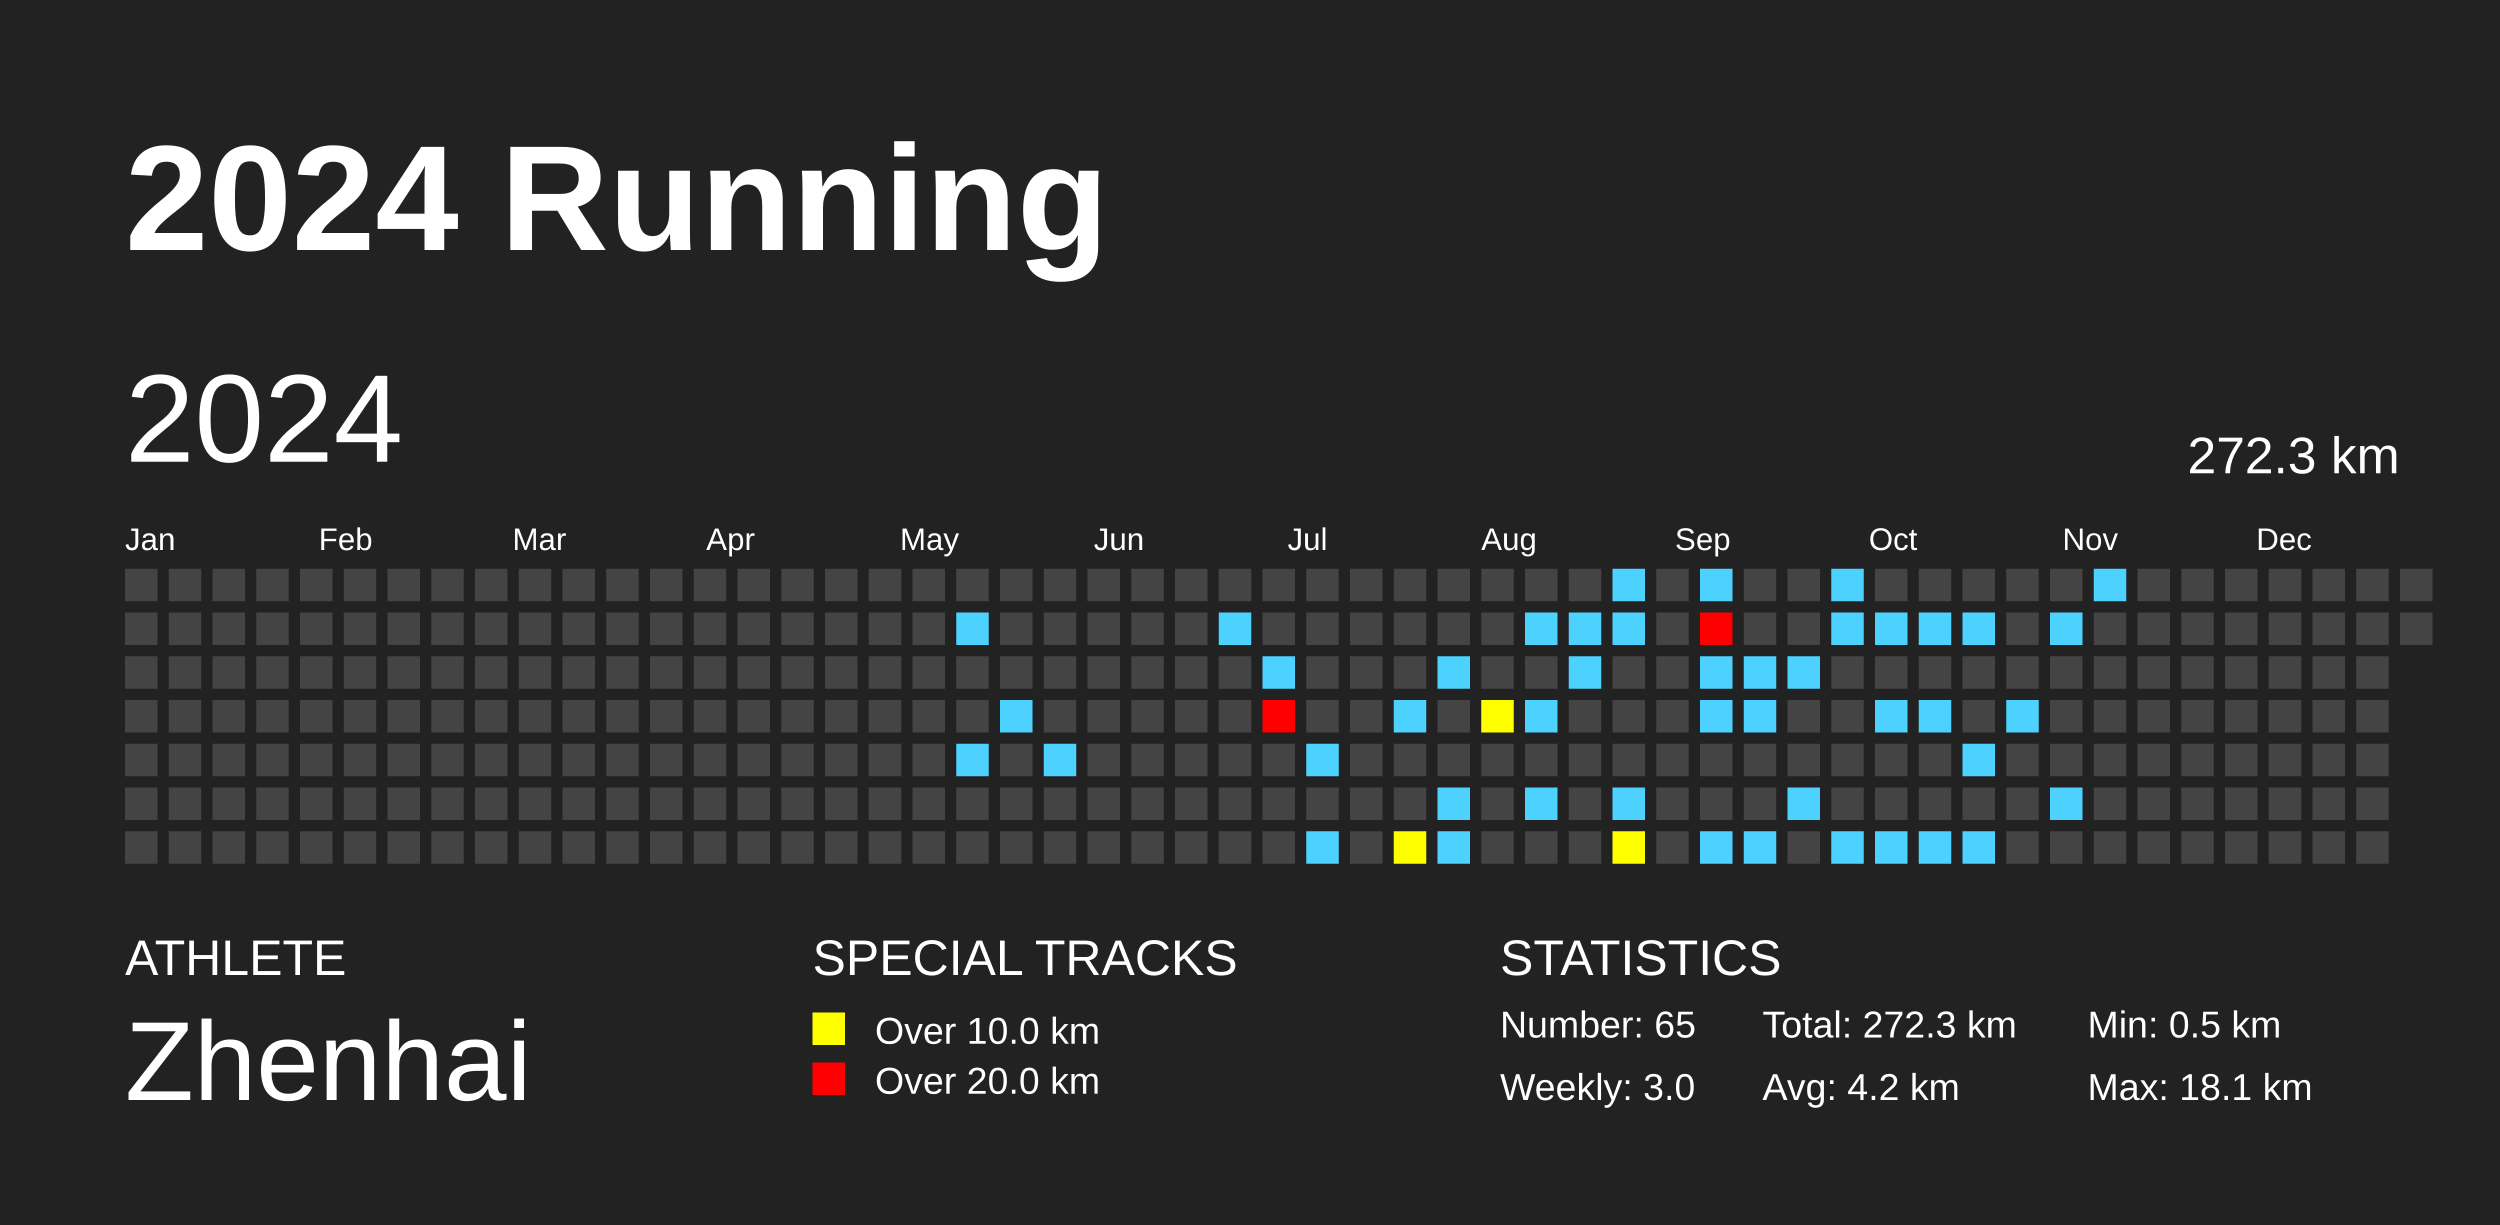
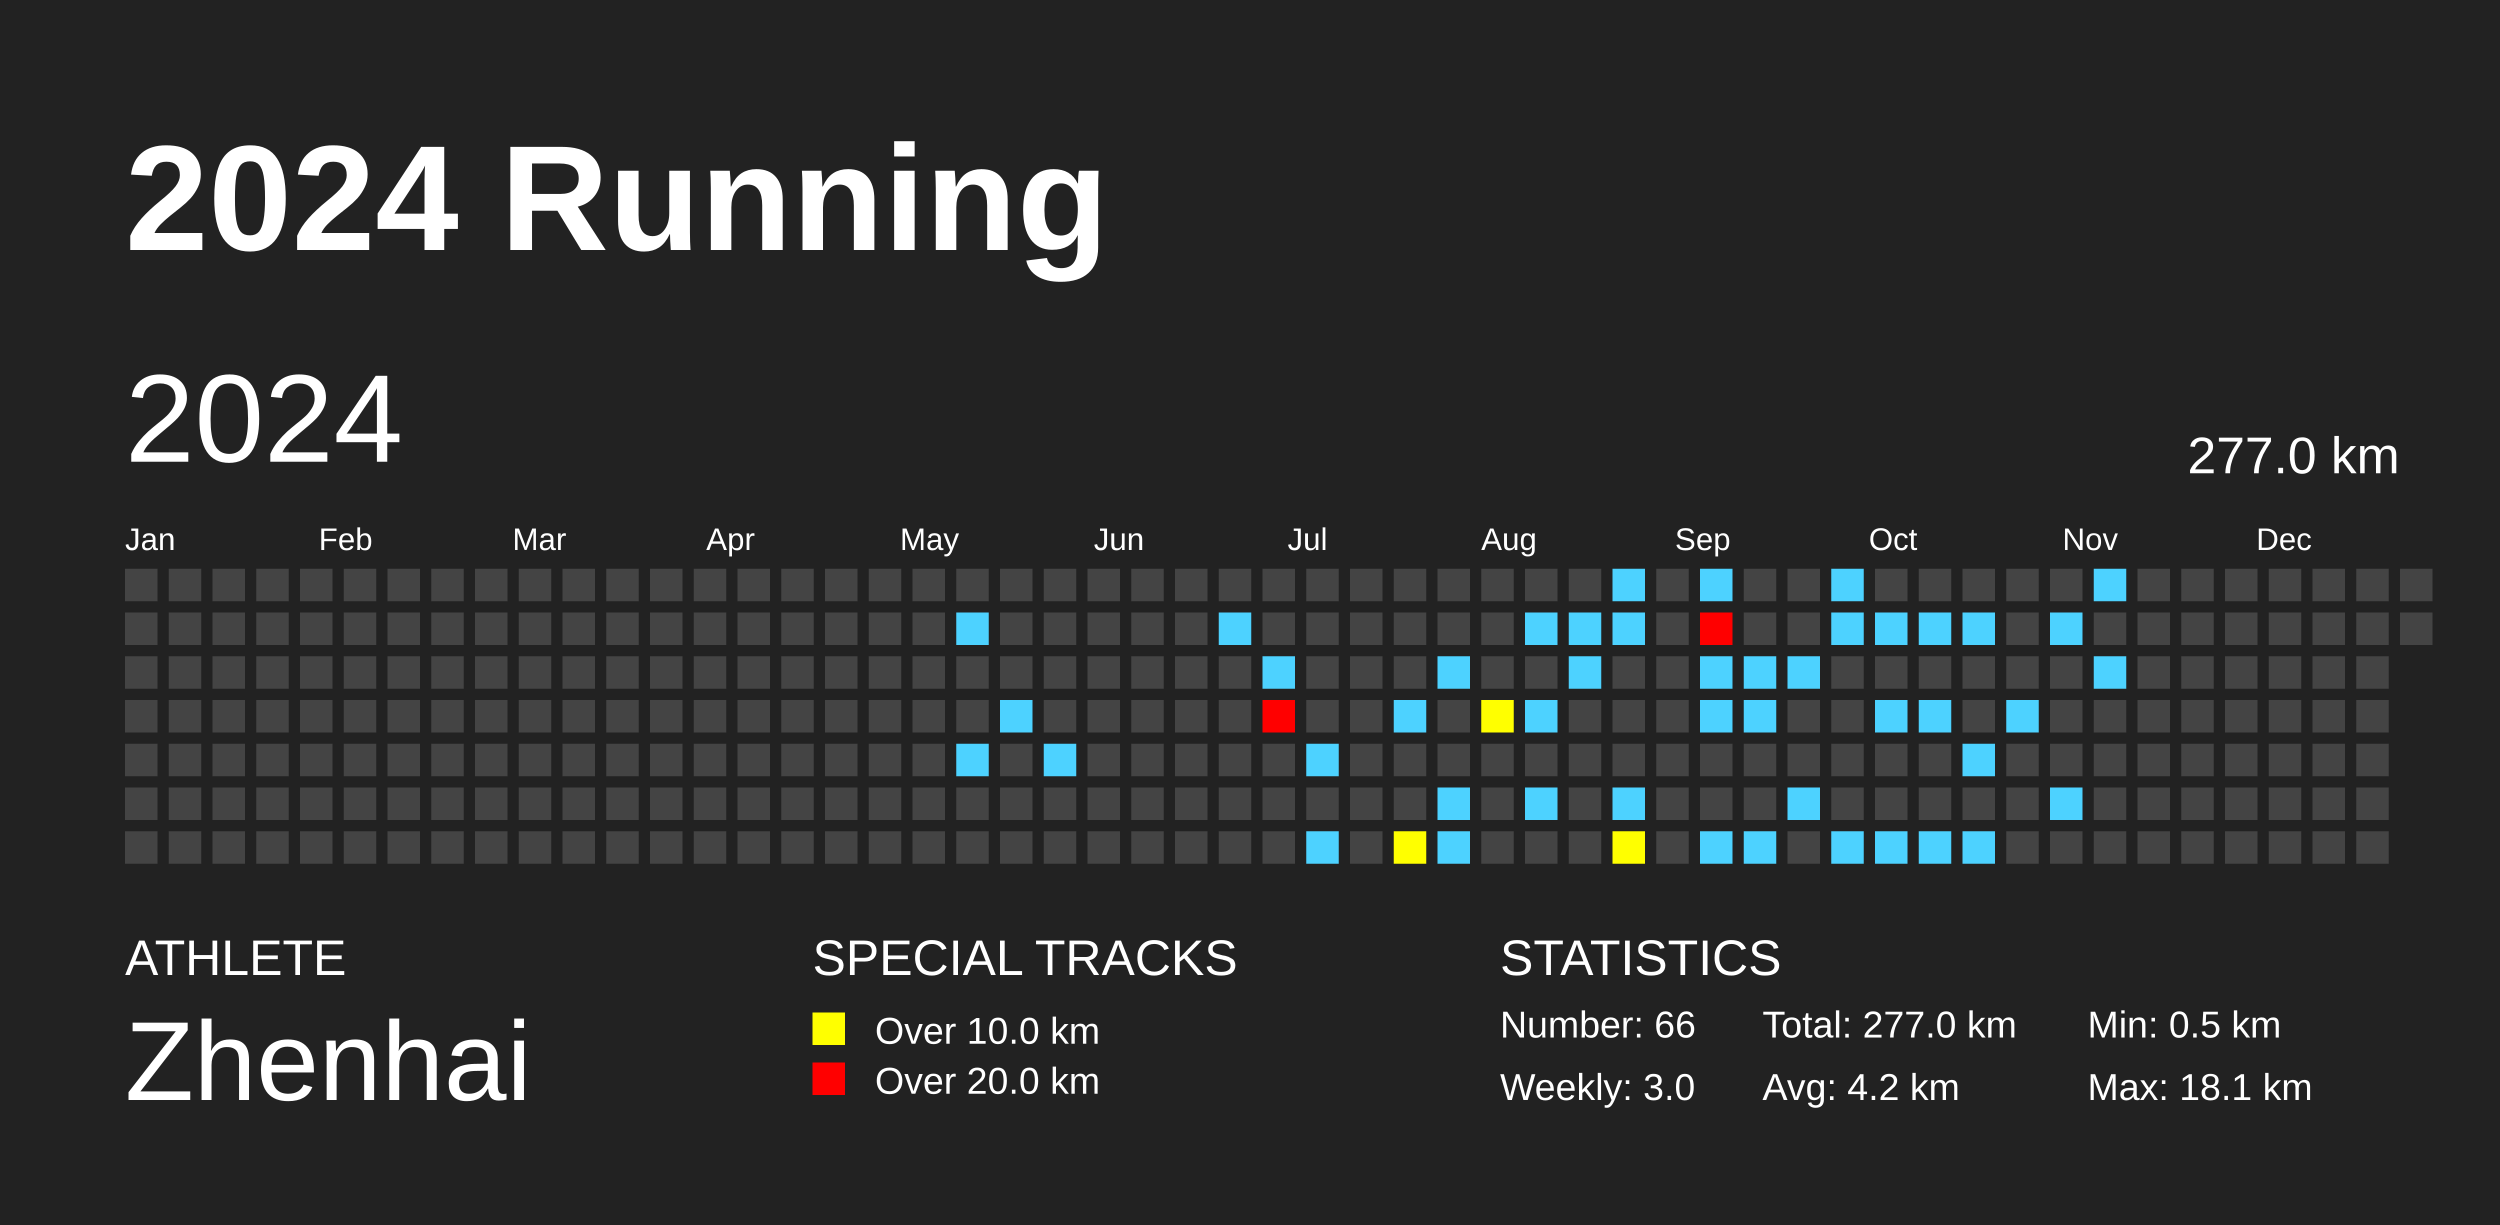
<svg xmlns="http://www.w3.org/2000/svg" baseProfile="full" height="98mm" version="1.1" viewBox="0,0,200,98" width="200mm">
  <defs />
  <rect fill="#222222" height="98" width="200" x="0" y="0" />
  <text fill="#FFFFFF" style="font-size:12px; font-family:Arial; font-weight:bold;" x="10" y="20">2024 Running</text>
  <text fill="#FFFFFF" style="font-size:4px; font-family:Arial" x="10" y="78">ATHLETE</text>
  <text fill="#FFFFFF" style="font-size:9px; font-family:Arial" x="10" y="88">Zhenhai</text>
  <text fill="#FFFFFF" style="font-size:4px; font-family:Arial" x="65" y="78">SPECIAL TRACKS</text>
  <rect fill="yellow" height="2.6" width="2.6" x="65" y="81" />
  <text fill="#FFFFFF" style="font-size:3px; font-family:Arial" x="70" y="83.5">Over 10.0 km</text>
  <rect fill="red" height="2.6" width="2.6" x="65" y="85" />
  <text fill="#FFFFFF" style="font-size:3px; font-family:Arial" x="70" y="87.5">Over 20.0 km</text>
  <text fill="#FFFFFF" style="font-size:4px; font-family:Arial" x="120" y="78">STATISTICS</text>
-   <text fill="#FFFFFF" style="font-size:3px; font-family:Arial" x="120" y="83">Number: 65</text>
+   <text fill="#FFFFFF" style="font-size:3px; font-family:Arial" x="120" y="83">Number: 66</text>
  <text fill="#FFFFFF" style="font-size:3px; font-family:Arial" x="120" y="88">Weekly: 3.0</text>
-   <text fill="#FFFFFF" style="font-size:3px; font-family:Arial" x="141" y="83">Total: 272.3 km</text>
+   <text fill="#FFFFFF" style="font-size:3px; font-family:Arial" x="141" y="83">Total: 277.0 km</text>
  <text fill="#FFFFFF" style="font-size:3px; font-family:Arial" x="141" y="88">Avg: 4.2 km</text>
  <text fill="#FFFFFF" style="font-size:3px; font-family:Arial" x="167" y="83">Min: 0.5 km</text>
  <text fill="#FFFFFF" style="font-size:3px; font-family:Arial" x="167" y="88">Max: 18.1 km</text>
  <text dominant-baseline="hanging" fill="#FFFFFF" style="font-size:10.0px; font-family:Arial;" x="10" y="30">2024</text>
-   <text dominant-baseline="hanging" fill="#FFFFFF" style="font-size:4.125px; font-family:Arial;" x="175" y="35">272.3 km</text>
+   <text dominant-baseline="hanging" fill="#FFFFFF" style="font-size:4.125px; font-family:Arial;" x="175" y="35">277.0 km</text>
  <text fill="#FFFFFF" style="font-size:2.5px; font-family:Arial" x="10.0" y="44">Jan</text>
  <text fill="#FFFFFF" style="font-size:2.5px; font-family:Arial" x="25.5" y="44">Feb</text>
  <text fill="#FFFFFF" style="font-size:2.5px; font-family:Arial" x="41.0" y="44">Mar</text>
  <text fill="#FFFFFF" style="font-size:2.5px; font-family:Arial" x="56.5" y="44">Apr</text>
  <text fill="#FFFFFF" style="font-size:2.5px; font-family:Arial" x="72.0" y="44">May</text>
  <text fill="#FFFFFF" style="font-size:2.5px; font-family:Arial" x="87.5" y="44">Jun</text>
  <text fill="#FFFFFF" style="font-size:2.5px; font-family:Arial" x="103.0" y="44">Jul</text>
  <text fill="#FFFFFF" style="font-size:2.5px; font-family:Arial" x="118.5" y="44">Aug</text>
  <text fill="#FFFFFF" style="font-size:2.5px; font-family:Arial" x="134.0" y="44">Sep</text>
  <text fill="#FFFFFF" style="font-size:2.5px; font-family:Arial" x="149.5" y="44">Oct</text>
  <text fill="#FFFFFF" style="font-size:2.5px; font-family:Arial" x="165.0" y="44">Nov</text>
  <text fill="#FFFFFF" style="font-size:2.5px; font-family:Arial" x="180.5" y="44">Dec</text>
  <rect fill="#444444" height="2.6" width="2.6" x="10.0" y="45.5" />
  <rect fill="#444444" height="2.6" width="2.6" x="10.0" y="49.0" />
  <rect fill="#444444" height="2.6" width="2.6" x="10.0" y="52.5" />
  <rect fill="#444444" height="2.6" width="2.6" x="10.0" y="56.0" />
  <rect fill="#444444" height="2.6" width="2.6" x="10.0" y="59.5" />
  <rect fill="#444444" height="2.6" width="2.6" x="10.0" y="63.0" />
  <rect fill="#444444" height="2.6" width="2.6" x="10.0" y="66.5" />
  <rect fill="#444444" height="2.6" width="2.6" x="13.5" y="45.5" />
  <rect fill="#444444" height="2.6" width="2.6" x="13.5" y="49.0" />
  <rect fill="#444444" height="2.6" width="2.6" x="13.5" y="52.5" />
  <rect fill="#444444" height="2.6" width="2.6" x="13.5" y="56.0" />
  <rect fill="#444444" height="2.6" width="2.6" x="13.5" y="59.5" />
  <rect fill="#444444" height="2.6" width="2.6" x="13.5" y="63.0" />
  <rect fill="#444444" height="2.6" width="2.6" x="13.5" y="66.5" />
  <rect fill="#444444" height="2.6" width="2.6" x="17.0" y="45.5" />
  <rect fill="#444444" height="2.6" width="2.6" x="17.0" y="49.0" />
  <rect fill="#444444" height="2.6" width="2.6" x="17.0" y="52.5" />
  <rect fill="#444444" height="2.6" width="2.6" x="17.0" y="56.0" />
  <rect fill="#444444" height="2.6" width="2.6" x="17.0" y="59.5" />
  <rect fill="#444444" height="2.6" width="2.6" x="17.0" y="63.0" />
  <rect fill="#444444" height="2.6" width="2.6" x="17.0" y="66.5" />
  <rect fill="#444444" height="2.6" width="2.6" x="20.5" y="45.5" />
  <rect fill="#444444" height="2.6" width="2.6" x="20.5" y="49.0" />
  <rect fill="#444444" height="2.6" width="2.6" x="20.5" y="52.5" />
  <rect fill="#444444" height="2.6" width="2.6" x="20.5" y="56.0" />
  <rect fill="#444444" height="2.6" width="2.6" x="20.5" y="59.5" />
  <rect fill="#444444" height="2.6" width="2.6" x="20.5" y="63.0" />
  <rect fill="#444444" height="2.6" width="2.6" x="20.5" y="66.5" />
  <rect fill="#444444" height="2.6" width="2.6" x="24.0" y="45.5" />
  <rect fill="#444444" height="2.6" width="2.6" x="24.0" y="49.0" />
  <rect fill="#444444" height="2.6" width="2.6" x="24.0" y="52.5" />
  <rect fill="#444444" height="2.6" width="2.6" x="24.0" y="56.0" />
  <rect fill="#444444" height="2.6" width="2.6" x="24.0" y="59.5" />
  <rect fill="#444444" height="2.6" width="2.6" x="24.0" y="63.0" />
  <rect fill="#444444" height="2.6" width="2.6" x="24.0" y="66.5" />
  <rect fill="#444444" height="2.6" width="2.6" x="27.5" y="45.5" />
  <rect fill="#444444" height="2.6" width="2.6" x="27.5" y="49.0" />
  <rect fill="#444444" height="2.6" width="2.6" x="27.5" y="52.5" />
  <rect fill="#444444" height="2.6" width="2.6" x="27.5" y="56.0" />
  <rect fill="#444444" height="2.6" width="2.6" x="27.5" y="59.5" />
  <rect fill="#444444" height="2.6" width="2.6" x="27.5" y="63.0" />
  <rect fill="#444444" height="2.6" width="2.6" x="27.5" y="66.5" />
  <rect fill="#444444" height="2.6" width="2.6" x="31.0" y="45.5" />
  <rect fill="#444444" height="2.6" width="2.6" x="31.0" y="49.0" />
  <rect fill="#444444" height="2.6" width="2.6" x="31.0" y="52.5" />
  <rect fill="#444444" height="2.6" width="2.6" x="31.0" y="56.0" />
  <rect fill="#444444" height="2.6" width="2.6" x="31.0" y="59.5" />
  <rect fill="#444444" height="2.6" width="2.6" x="31.0" y="63.0" />
  <rect fill="#444444" height="2.6" width="2.6" x="31.0" y="66.5" />
  <rect fill="#444444" height="2.6" width="2.6" x="34.5" y="45.5" />
  <rect fill="#444444" height="2.6" width="2.6" x="34.5" y="49.0" />
  <rect fill="#444444" height="2.6" width="2.6" x="34.5" y="52.5" />
  <rect fill="#444444" height="2.6" width="2.6" x="34.5" y="56.0" />
  <rect fill="#444444" height="2.6" width="2.6" x="34.5" y="59.5" />
  <rect fill="#444444" height="2.6" width="2.6" x="34.5" y="63.0" />
  <rect fill="#444444" height="2.6" width="2.6" x="34.5" y="66.5" />
  <rect fill="#444444" height="2.6" width="2.6" x="38.0" y="45.5" />
  <rect fill="#444444" height="2.6" width="2.6" x="38.0" y="49.0" />
  <rect fill="#444444" height="2.6" width="2.6" x="38.0" y="52.5" />
  <rect fill="#444444" height="2.6" width="2.6" x="38.0" y="56.0" />
  <rect fill="#444444" height="2.6" width="2.6" x="38.0" y="59.5" />
  <rect fill="#444444" height="2.6" width="2.6" x="38.0" y="63.0" />
  <rect fill="#444444" height="2.6" width="2.6" x="38.0" y="66.5" />
  <rect fill="#444444" height="2.6" width="2.6" x="41.5" y="45.5" />
  <rect fill="#444444" height="2.6" width="2.6" x="41.5" y="49.0" />
  <rect fill="#444444" height="2.6" width="2.6" x="41.5" y="52.5" />
  <rect fill="#444444" height="2.6" width="2.6" x="41.5" y="56.0" />
  <rect fill="#444444" height="2.6" width="2.6" x="41.5" y="59.5" />
  <rect fill="#444444" height="2.6" width="2.6" x="41.5" y="63.0" />
  <rect fill="#444444" height="2.6" width="2.6" x="41.5" y="66.5" />
  <rect fill="#444444" height="2.6" width="2.6" x="45.0" y="45.5" />
  <rect fill="#444444" height="2.6" width="2.6" x="45.0" y="49.0" />
  <rect fill="#444444" height="2.6" width="2.6" x="45.0" y="52.5" />
  <rect fill="#444444" height="2.6" width="2.6" x="45.0" y="56.0" />
  <rect fill="#444444" height="2.6" width="2.6" x="45.0" y="59.5" />
  <rect fill="#444444" height="2.6" width="2.6" x="45.0" y="63.0" />
  <rect fill="#444444" height="2.6" width="2.6" x="45.0" y="66.5" />
  <rect fill="#444444" height="2.6" width="2.6" x="48.5" y="45.5" />
  <rect fill="#444444" height="2.6" width="2.6" x="48.5" y="49.0" />
  <rect fill="#444444" height="2.6" width="2.6" x="48.5" y="52.5" />
  <rect fill="#444444" height="2.6" width="2.6" x="48.5" y="56.0" />
  <rect fill="#444444" height="2.6" width="2.6" x="48.5" y="59.5" />
  <rect fill="#444444" height="2.6" width="2.6" x="48.5" y="63.0" />
  <rect fill="#444444" height="2.6" width="2.6" x="48.5" y="66.5" />
  <rect fill="#444444" height="2.6" width="2.6" x="52.0" y="45.5" />
  <rect fill="#444444" height="2.6" width="2.6" x="52.0" y="49.0" />
  <rect fill="#444444" height="2.6" width="2.6" x="52.0" y="52.5" />
  <rect fill="#444444" height="2.6" width="2.6" x="52.0" y="56.0" />
  <rect fill="#444444" height="2.6" width="2.6" x="52.0" y="59.5" />
  <rect fill="#444444" height="2.6" width="2.6" x="52.0" y="63.0" />
  <rect fill="#444444" height="2.6" width="2.6" x="52.0" y="66.5" />
  <rect fill="#444444" height="2.6" width="2.6" x="55.5" y="45.5" />
  <rect fill="#444444" height="2.6" width="2.6" x="55.5" y="49.0" />
  <rect fill="#444444" height="2.6" width="2.6" x="55.5" y="52.5" />
  <rect fill="#444444" height="2.6" width="2.6" x="55.5" y="56.0" />
  <rect fill="#444444" height="2.6" width="2.6" x="55.5" y="59.5" />
  <rect fill="#444444" height="2.6" width="2.6" x="55.5" y="63.0" />
  <rect fill="#444444" height="2.6" width="2.6" x="55.5" y="66.5" />
  <rect fill="#444444" height="2.6" width="2.6" x="59.0" y="45.5" />
  <rect fill="#444444" height="2.6" width="2.6" x="59.0" y="49.0" />
  <rect fill="#444444" height="2.6" width="2.6" x="59.0" y="52.5" />
  <rect fill="#444444" height="2.6" width="2.6" x="59.0" y="56.0" />
  <rect fill="#444444" height="2.6" width="2.6" x="59.0" y="59.5" />
  <rect fill="#444444" height="2.6" width="2.6" x="59.0" y="63.0" />
  <rect fill="#444444" height="2.6" width="2.6" x="59.0" y="66.5" />
  <rect fill="#444444" height="2.6" width="2.6" x="62.5" y="45.5" />
  <rect fill="#444444" height="2.6" width="2.6" x="62.5" y="49.0" />
  <rect fill="#444444" height="2.6" width="2.6" x="62.5" y="52.5" />
  <rect fill="#444444" height="2.6" width="2.6" x="62.5" y="56.0" />
  <rect fill="#444444" height="2.6" width="2.6" x="62.5" y="59.5" />
  <rect fill="#444444" height="2.6" width="2.6" x="62.5" y="63.0" />
  <rect fill="#444444" height="2.6" width="2.6" x="62.5" y="66.5" />
  <rect fill="#444444" height="2.6" width="2.6" x="66.0" y="45.5" />
  <rect fill="#444444" height="2.6" width="2.6" x="66.0" y="49.0" />
  <rect fill="#444444" height="2.6" width="2.6" x="66.0" y="52.5" />
  <rect fill="#444444" height="2.6" width="2.6" x="66.0" y="56.0" />
  <rect fill="#444444" height="2.6" width="2.6" x="66.0" y="59.5" />
  <rect fill="#444444" height="2.6" width="2.6" x="66.0" y="63.0" />
  <rect fill="#444444" height="2.6" width="2.6" x="66.0" y="66.5" />
  <rect fill="#444444" height="2.6" width="2.6" x="69.5" y="45.5" />
  <rect fill="#444444" height="2.6" width="2.6" x="69.5" y="49.0" />
  <rect fill="#444444" height="2.6" width="2.6" x="69.5" y="52.5" />
  <rect fill="#444444" height="2.6" width="2.6" x="69.5" y="56.0" />
  <rect fill="#444444" height="2.6" width="2.6" x="69.5" y="59.5" />
  <rect fill="#444444" height="2.6" width="2.6" x="69.5" y="63.0" />
  <rect fill="#444444" height="2.6" width="2.6" x="69.5" y="66.5" />
  <rect fill="#444444" height="2.6" width="2.6" x="73.0" y="45.5" />
  <rect fill="#444444" height="2.6" width="2.6" x="73.0" y="49.0" />
  <rect fill="#444444" height="2.6" width="2.6" x="73.0" y="52.5" />
  <rect fill="#444444" height="2.6" width="2.6" x="73.0" y="56.0" />
  <rect fill="#444444" height="2.6" width="2.6" x="73.0" y="59.5" />
  <rect fill="#444444" height="2.6" width="2.6" x="73.0" y="63.0" />
  <rect fill="#444444" height="2.6" width="2.6" x="73.0" y="66.5" />
  <rect fill="#444444" height="2.6" width="2.6" x="76.5" y="45.5" />
  <rect fill="#4DD2FF" height="2.6" width="2.6" x="76.5" y="49.0" />
  <rect fill="#444444" height="2.6" width="2.6" x="76.5" y="52.5" />
  <rect fill="#444444" height="2.6" width="2.6" x="76.5" y="56.0" />
  <rect fill="#4DD2FF" height="2.6" width="2.6" x="76.5" y="59.5" />
  <rect fill="#444444" height="2.6" width="2.6" x="76.5" y="63.0" />
  <rect fill="#444444" height="2.6" width="2.6" x="76.5" y="66.5" />
  <rect fill="#444444" height="2.6" width="2.6" x="80.0" y="45.5" />
  <rect fill="#444444" height="2.6" width="2.6" x="80.0" y="49.0" />
  <rect fill="#444444" height="2.6" width="2.6" x="80.0" y="52.5" />
  <rect fill="#4DD2FF" height="2.6" width="2.6" x="80.0" y="56.0" />
  <rect fill="#444444" height="2.6" width="2.6" x="80.0" y="59.5" />
  <rect fill="#444444" height="2.6" width="2.6" x="80.0" y="63.0" />
  <rect fill="#444444" height="2.6" width="2.6" x="80.0" y="66.5" />
  <rect fill="#444444" height="2.6" width="2.6" x="83.5" y="45.5" />
  <rect fill="#444444" height="2.6" width="2.6" x="83.5" y="49.0" />
  <rect fill="#444444" height="2.6" width="2.6" x="83.5" y="52.5" />
  <rect fill="#444444" height="2.6" width="2.6" x="83.5" y="56.0" />
  <rect fill="#4DD2FF" height="2.6" width="2.6" x="83.5" y="59.5" />
  <rect fill="#444444" height="2.6" width="2.6" x="83.5" y="63.0" />
  <rect fill="#444444" height="2.6" width="2.6" x="83.5" y="66.5" />
  <rect fill="#444444" height="2.6" width="2.6" x="87.0" y="45.5" />
  <rect fill="#444444" height="2.6" width="2.6" x="87.0" y="49.0" />
  <rect fill="#444444" height="2.6" width="2.6" x="87.0" y="52.5" />
  <rect fill="#444444" height="2.6" width="2.6" x="87.0" y="56.0" />
  <rect fill="#444444" height="2.6" width="2.6" x="87.0" y="59.5" />
  <rect fill="#444444" height="2.6" width="2.6" x="87.0" y="63.0" />
  <rect fill="#444444" height="2.6" width="2.6" x="87.0" y="66.5" />
  <rect fill="#444444" height="2.6" width="2.6" x="90.5" y="45.5" />
  <rect fill="#444444" height="2.6" width="2.6" x="90.5" y="49.0" />
  <rect fill="#444444" height="2.6" width="2.6" x="90.5" y="52.5" />
  <rect fill="#444444" height="2.6" width="2.6" x="90.5" y="56.0" />
  <rect fill="#444444" height="2.6" width="2.6" x="90.5" y="59.5" />
  <rect fill="#444444" height="2.6" width="2.6" x="90.5" y="63.0" />
  <rect fill="#444444" height="2.6" width="2.6" x="90.5" y="66.5" />
  <rect fill="#444444" height="2.6" width="2.6" x="94.0" y="45.5" />
  <rect fill="#444444" height="2.6" width="2.6" x="94.0" y="49.0" />
  <rect fill="#444444" height="2.6" width="2.6" x="94.0" y="52.5" />
  <rect fill="#444444" height="2.6" width="2.6" x="94.0" y="56.0" />
  <rect fill="#444444" height="2.6" width="2.6" x="94.0" y="59.5" />
  <rect fill="#444444" height="2.6" width="2.6" x="94.0" y="63.0" />
  <rect fill="#444444" height="2.6" width="2.6" x="94.0" y="66.5" />
  <rect fill="#444444" height="2.6" width="2.6" x="97.5" y="45.5" />
  <rect fill="#4DD2FF" height="2.6" width="2.6" x="97.5" y="49.0" />
  <rect fill="#444444" height="2.6" width="2.6" x="97.5" y="52.5" />
  <rect fill="#444444" height="2.6" width="2.6" x="97.5" y="56.0" />
  <rect fill="#444444" height="2.6" width="2.6" x="97.5" y="59.5" />
  <rect fill="#444444" height="2.6" width="2.6" x="97.5" y="63.0" />
  <rect fill="#444444" height="2.6" width="2.6" x="97.5" y="66.5" />
  <rect fill="#444444" height="2.6" width="2.6" x="101.0" y="45.5" />
  <rect fill="#444444" height="2.6" width="2.6" x="101.0" y="49.0" />
  <rect fill="#4DD2FF" height="2.6" width="2.6" x="101.0" y="52.5" />
  <rect fill="red" height="2.6" width="2.6" x="101.0" y="56.0" />
  <rect fill="#444444" height="2.6" width="2.6" x="101.0" y="59.5" />
  <rect fill="#444444" height="2.6" width="2.6" x="101.0" y="63.0" />
  <rect fill="#444444" height="2.6" width="2.6" x="101.0" y="66.5" />
  <rect fill="#444444" height="2.6" width="2.6" x="104.5" y="45.5" />
  <rect fill="#444444" height="2.6" width="2.6" x="104.5" y="49.0" />
  <rect fill="#444444" height="2.6" width="2.6" x="104.5" y="52.5" />
  <rect fill="#444444" height="2.6" width="2.6" x="104.5" y="56.0" />
  <rect fill="#4DD2FF" height="2.6" width="2.6" x="104.5" y="59.5" />
  <rect fill="#444444" height="2.6" width="2.6" x="104.5" y="63.0" />
  <rect fill="#4DD2FF" height="2.6" width="2.6" x="104.5" y="66.5" />
  <rect fill="#444444" height="2.6" width="2.6" x="108.0" y="45.5" />
  <rect fill="#444444" height="2.6" width="2.6" x="108.0" y="49.0" />
  <rect fill="#444444" height="2.6" width="2.6" x="108.0" y="52.5" />
  <rect fill="#444444" height="2.6" width="2.6" x="108.0" y="56.0" />
  <rect fill="#444444" height="2.6" width="2.6" x="108.0" y="59.5" />
  <rect fill="#444444" height="2.6" width="2.6" x="108.0" y="63.0" />
  <rect fill="#444444" height="2.6" width="2.6" x="108.0" y="66.5" />
  <rect fill="#444444" height="2.6" width="2.6" x="111.5" y="45.5" />
  <rect fill="#444444" height="2.6" width="2.6" x="111.5" y="49.0" />
  <rect fill="#444444" height="2.6" width="2.6" x="111.5" y="52.5" />
  <rect fill="#4DD2FF" height="2.6" width="2.6" x="111.5" y="56.0" />
  <rect fill="#444444" height="2.6" width="2.6" x="111.5" y="59.5" />
  <rect fill="#444444" height="2.6" width="2.6" x="111.5" y="63.0" />
  <rect fill="yellow" height="2.6" width="2.6" x="111.5" y="66.5" />
  <rect fill="#444444" height="2.6" width="2.6" x="115.0" y="45.5" />
  <rect fill="#444444" height="2.6" width="2.6" x="115.0" y="49.0" />
  <rect fill="#4DD2FF" height="2.6" width="2.6" x="115.0" y="52.5" />
  <rect fill="#444444" height="2.6" width="2.6" x="115.0" y="56.0" />
  <rect fill="#444444" height="2.6" width="2.6" x="115.0" y="59.5" />
  <rect fill="#4DD2FF" height="2.6" width="2.6" x="115.0" y="63.0" />
  <rect fill="#4DD2FF" height="2.6" width="2.6" x="115.0" y="66.5" />
  <rect fill="#444444" height="2.6" width="2.6" x="118.5" y="45.5" />
  <rect fill="#444444" height="2.6" width="2.6" x="118.5" y="49.0" />
  <rect fill="#444444" height="2.6" width="2.6" x="118.5" y="52.5" />
  <rect fill="yellow" height="2.6" width="2.6" x="118.5" y="56.0" />
  <rect fill="#444444" height="2.6" width="2.6" x="118.5" y="59.5" />
  <rect fill="#444444" height="2.6" width="2.6" x="118.5" y="63.0" />
  <rect fill="#444444" height="2.6" width="2.6" x="118.5" y="66.5" />
  <rect fill="#444444" height="2.6" width="2.6" x="122.0" y="45.5" />
  <rect fill="#4DD2FF" height="2.6" width="2.6" x="122.0" y="49.0" />
  <rect fill="#444444" height="2.6" width="2.6" x="122.0" y="52.5" />
  <rect fill="#4DD2FF" height="2.6" width="2.6" x="122.0" y="56.0" />
  <rect fill="#444444" height="2.6" width="2.6" x="122.0" y="59.5" />
  <rect fill="#4DD2FF" height="2.6" width="2.6" x="122.0" y="63.0" />
  <rect fill="#444444" height="2.6" width="2.6" x="122.0" y="66.5" />
  <rect fill="#444444" height="2.6" width="2.6" x="125.5" y="45.5" />
  <rect fill="#4DD2FF" height="2.6" width="2.6" x="125.5" y="49.0" />
  <rect fill="#4DD2FF" height="2.6" width="2.6" x="125.5" y="52.5" />
  <rect fill="#444444" height="2.6" width="2.6" x="125.5" y="56.0" />
  <rect fill="#444444" height="2.6" width="2.6" x="125.5" y="59.5" />
  <rect fill="#444444" height="2.6" width="2.6" x="125.5" y="63.0" />
  <rect fill="#444444" height="2.6" width="2.6" x="125.5" y="66.5" />
  <rect fill="#4DD2FF" height="2.6" width="2.6" x="129.0" y="45.5" />
  <rect fill="#4DD2FF" height="2.6" width="2.6" x="129.0" y="49.0" />
  <rect fill="#444444" height="2.6" width="2.6" x="129.0" y="52.5" />
  <rect fill="#444444" height="2.6" width="2.6" x="129.0" y="56.0" />
  <rect fill="#444444" height="2.6" width="2.6" x="129.0" y="59.5" />
  <rect fill="#4DD2FF" height="2.6" width="2.6" x="129.0" y="63.0" />
  <rect fill="yellow" height="2.6" width="2.6" x="129.0" y="66.5" />
  <rect fill="#444444" height="2.6" width="2.6" x="132.5" y="45.5" />
  <rect fill="#444444" height="2.6" width="2.6" x="132.5" y="49.0" />
  <rect fill="#444444" height="2.6" width="2.6" x="132.5" y="52.5" />
  <rect fill="#444444" height="2.6" width="2.6" x="132.5" y="56.0" />
  <rect fill="#444444" height="2.6" width="2.6" x="132.5" y="59.5" />
  <rect fill="#444444" height="2.6" width="2.6" x="132.5" y="63.0" />
  <rect fill="#444444" height="2.6" width="2.6" x="132.5" y="66.5" />
  <rect fill="#4DD2FF" height="2.6" width="2.6" x="136.0" y="45.5" />
  <rect fill="red" height="2.6" width="2.6" x="136.0" y="49.0" />
  <rect fill="#4DD2FF" height="2.6" width="2.6" x="136.0" y="52.5" />
  <rect fill="#4DD2FF" height="2.6" width="2.6" x="136.0" y="56.0" />
  <rect fill="#444444" height="2.6" width="2.6" x="136.0" y="59.5" />
  <rect fill="#444444" height="2.6" width="2.6" x="136.0" y="63.0" />
  <rect fill="#4DD2FF" height="2.6" width="2.6" x="136.0" y="66.5" />
  <rect fill="#444444" height="2.6" width="2.6" x="139.5" y="45.5" />
  <rect fill="#444444" height="2.6" width="2.6" x="139.5" y="49.0" />
  <rect fill="#4DD2FF" height="2.6" width="2.6" x="139.5" y="52.5" />
  <rect fill="#4DD2FF" height="2.6" width="2.6" x="139.5" y="56.0" />
  <rect fill="#444444" height="2.6" width="2.6" x="139.5" y="59.5" />
  <rect fill="#444444" height="2.6" width="2.6" x="139.5" y="63.0" />
  <rect fill="#4DD2FF" height="2.6" width="2.6" x="139.5" y="66.5" />
  <rect fill="#444444" height="2.6" width="2.6" x="143.0" y="45.5" />
  <rect fill="#444444" height="2.6" width="2.6" x="143.0" y="49.0" />
  <rect fill="#4DD2FF" height="2.6" width="2.6" x="143.0" y="52.5" />
  <rect fill="#444444" height="2.6" width="2.6" x="143.0" y="56.0" />
  <rect fill="#444444" height="2.6" width="2.6" x="143.0" y="59.5" />
  <rect fill="#4DD2FF" height="2.6" width="2.6" x="143.0" y="63.0" />
  <rect fill="#444444" height="2.6" width="2.6" x="143.0" y="66.5" />
  <rect fill="#4DD2FF" height="2.6" width="2.6" x="146.5" y="45.5" />
  <rect fill="#4DD2FF" height="2.6" width="2.6" x="146.5" y="49.0" />
  <rect fill="#444444" height="2.6" width="2.6" x="146.5" y="52.5" />
  <rect fill="#444444" height="2.6" width="2.6" x="146.5" y="56.0" />
  <rect fill="#444444" height="2.6" width="2.6" x="146.5" y="59.5" />
  <rect fill="#444444" height="2.6" width="2.6" x="146.5" y="63.0" />
  <rect fill="#4DD2FF" height="2.6" width="2.6" x="146.5" y="66.5" />
  <rect fill="#444444" height="2.6" width="2.6" x="150.0" y="45.5" />
  <rect fill="#4DD2FF" height="2.6" width="2.6" x="150.0" y="49.0" />
  <rect fill="#444444" height="2.6" width="2.6" x="150.0" y="52.5" />
  <rect fill="#4DD2FF" height="2.6" width="2.6" x="150.0" y="56.0" />
  <rect fill="#444444" height="2.6" width="2.6" x="150.0" y="59.5" />
  <rect fill="#444444" height="2.6" width="2.6" x="150.0" y="63.0" />
  <rect fill="#4DD2FF" height="2.6" width="2.6" x="150.0" y="66.5" />
  <rect fill="#444444" height="2.6" width="2.6" x="153.5" y="45.5" />
  <rect fill="#4DD2FF" height="2.6" width="2.6" x="153.5" y="49.0" />
  <rect fill="#444444" height="2.6" width="2.6" x="153.5" y="52.5" />
  <rect fill="#4DD2FF" height="2.6" width="2.6" x="153.5" y="56.0" />
  <rect fill="#444444" height="2.6" width="2.6" x="153.5" y="59.5" />
  <rect fill="#444444" height="2.6" width="2.6" x="153.5" y="63.0" />
  <rect fill="#4DD2FF" height="2.6" width="2.6" x="153.5" y="66.5" />
  <rect fill="#444444" height="2.6" width="2.6" x="157.0" y="45.5" />
  <rect fill="#4DD2FF" height="2.6" width="2.6" x="157.0" y="49.0" />
  <rect fill="#444444" height="2.6" width="2.6" x="157.0" y="52.5" />
  <rect fill="#444444" height="2.6" width="2.6" x="157.0" y="56.0" />
  <rect fill="#4DD2FF" height="2.6" width="2.6" x="157.0" y="59.5" />
  <rect fill="#444444" height="2.6" width="2.6" x="157.0" y="63.0" />
  <rect fill="#4DD2FF" height="2.6" width="2.6" x="157.0" y="66.5" />
  <rect fill="#444444" height="2.6" width="2.6" x="160.5" y="45.5" />
  <rect fill="#444444" height="2.6" width="2.6" x="160.5" y="49.0" />
  <rect fill="#444444" height="2.6" width="2.6" x="160.5" y="52.5" />
  <rect fill="#4DD2FF" height="2.6" width="2.6" x="160.5" y="56.0" />
  <rect fill="#444444" height="2.6" width="2.6" x="160.5" y="59.5" />
  <rect fill="#444444" height="2.6" width="2.6" x="160.5" y="63.0" />
  <rect fill="#444444" height="2.6" width="2.6" x="160.5" y="66.5" />
  <rect fill="#444444" height="2.6" width="2.6" x="164.0" y="45.5" />
  <rect fill="#4DD2FF" height="2.6" width="2.6" x="164.0" y="49.0" />
  <rect fill="#444444" height="2.6" width="2.6" x="164.0" y="52.5" />
  <rect fill="#444444" height="2.6" width="2.6" x="164.0" y="56.0" />
  <rect fill="#444444" height="2.6" width="2.6" x="164.0" y="59.5" />
  <rect fill="#4DD2FF" height="2.6" width="2.6" x="164.0" y="63.0" />
  <rect fill="#444444" height="2.6" width="2.6" x="164.0" y="66.5" />
  <rect fill="#4DD2FF" height="2.6" width="2.6" x="167.5" y="45.5" />
  <rect fill="#444444" height="2.6" width="2.6" x="167.5" y="49.0" />
-   <rect fill="#444444" height="2.6" width="2.6" x="167.5" y="52.5" />
+   <rect fill="#4DD2FF" height="2.6" width="2.6" x="167.5" y="52.5" />
  <rect fill="#444444" height="2.6" width="2.6" x="167.5" y="56.0" />
  <rect fill="#444444" height="2.6" width="2.6" x="167.5" y="59.5" />
  <rect fill="#444444" height="2.6" width="2.6" x="167.5" y="63.0" />
  <rect fill="#444444" height="2.6" width="2.6" x="167.5" y="66.5" />
  <rect fill="#444444" height="2.6" width="2.6" x="171.0" y="45.5" />
  <rect fill="#444444" height="2.6" width="2.6" x="171.0" y="49.0" />
  <rect fill="#444444" height="2.6" width="2.6" x="171.0" y="52.5" />
  <rect fill="#444444" height="2.6" width="2.6" x="171.0" y="56.0" />
  <rect fill="#444444" height="2.6" width="2.6" x="171.0" y="59.5" />
  <rect fill="#444444" height="2.6" width="2.6" x="171.0" y="63.0" />
  <rect fill="#444444" height="2.6" width="2.6" x="171.0" y="66.5" />
  <rect fill="#444444" height="2.6" width="2.6" x="174.5" y="45.5" />
  <rect fill="#444444" height="2.6" width="2.6" x="174.5" y="49.0" />
  <rect fill="#444444" height="2.6" width="2.6" x="174.5" y="52.5" />
  <rect fill="#444444" height="2.6" width="2.6" x="174.5" y="56.0" />
  <rect fill="#444444" height="2.6" width="2.6" x="174.5" y="59.5" />
  <rect fill="#444444" height="2.6" width="2.6" x="174.5" y="63.0" />
  <rect fill="#444444" height="2.6" width="2.6" x="174.5" y="66.5" />
  <rect fill="#444444" height="2.6" width="2.6" x="178.0" y="45.5" />
  <rect fill="#444444" height="2.6" width="2.6" x="178.0" y="49.0" />
  <rect fill="#444444" height="2.6" width="2.6" x="178.0" y="52.5" />
  <rect fill="#444444" height="2.6" width="2.6" x="178.0" y="56.0" />
  <rect fill="#444444" height="2.6" width="2.6" x="178.0" y="59.5" />
  <rect fill="#444444" height="2.6" width="2.6" x="178.0" y="63.0" />
  <rect fill="#444444" height="2.6" width="2.6" x="178.0" y="66.5" />
  <rect fill="#444444" height="2.6" width="2.6" x="181.5" y="45.5" />
  <rect fill="#444444" height="2.6" width="2.6" x="181.5" y="49.0" />
  <rect fill="#444444" height="2.6" width="2.6" x="181.5" y="52.5" />
  <rect fill="#444444" height="2.6" width="2.6" x="181.5" y="56.0" />
  <rect fill="#444444" height="2.6" width="2.6" x="181.5" y="59.5" />
  <rect fill="#444444" height="2.6" width="2.6" x="181.5" y="63.0" />
  <rect fill="#444444" height="2.6" width="2.6" x="181.5" y="66.5" />
  <rect fill="#444444" height="2.6" width="2.6" x="185.0" y="45.5" />
  <rect fill="#444444" height="2.6" width="2.6" x="185.0" y="49.0" />
  <rect fill="#444444" height="2.6" width="2.6" x="185.0" y="52.5" />
  <rect fill="#444444" height="2.6" width="2.6" x="185.0" y="56.0" />
  <rect fill="#444444" height="2.6" width="2.6" x="185.0" y="59.5" />
  <rect fill="#444444" height="2.6" width="2.6" x="185.0" y="63.0" />
  <rect fill="#444444" height="2.6" width="2.6" x="185.0" y="66.5" />
  <rect fill="#444444" height="2.6" width="2.6" x="188.5" y="45.5" />
  <rect fill="#444444" height="2.6" width="2.6" x="188.5" y="49.0" />
  <rect fill="#444444" height="2.6" width="2.6" x="188.5" y="52.5" />
  <rect fill="#444444" height="2.6" width="2.6" x="188.5" y="56.0" />
  <rect fill="#444444" height="2.6" width="2.6" x="188.5" y="59.5" />
  <rect fill="#444444" height="2.6" width="2.6" x="188.5" y="63.0" />
  <rect fill="#444444" height="2.6" width="2.6" x="188.5" y="66.5" />
  <rect fill="#444444" height="2.6" width="2.6" x="192.0" y="45.5" />
  <rect fill="#444444" height="2.6" width="2.6" x="192.0" y="49.0" />
</svg>
